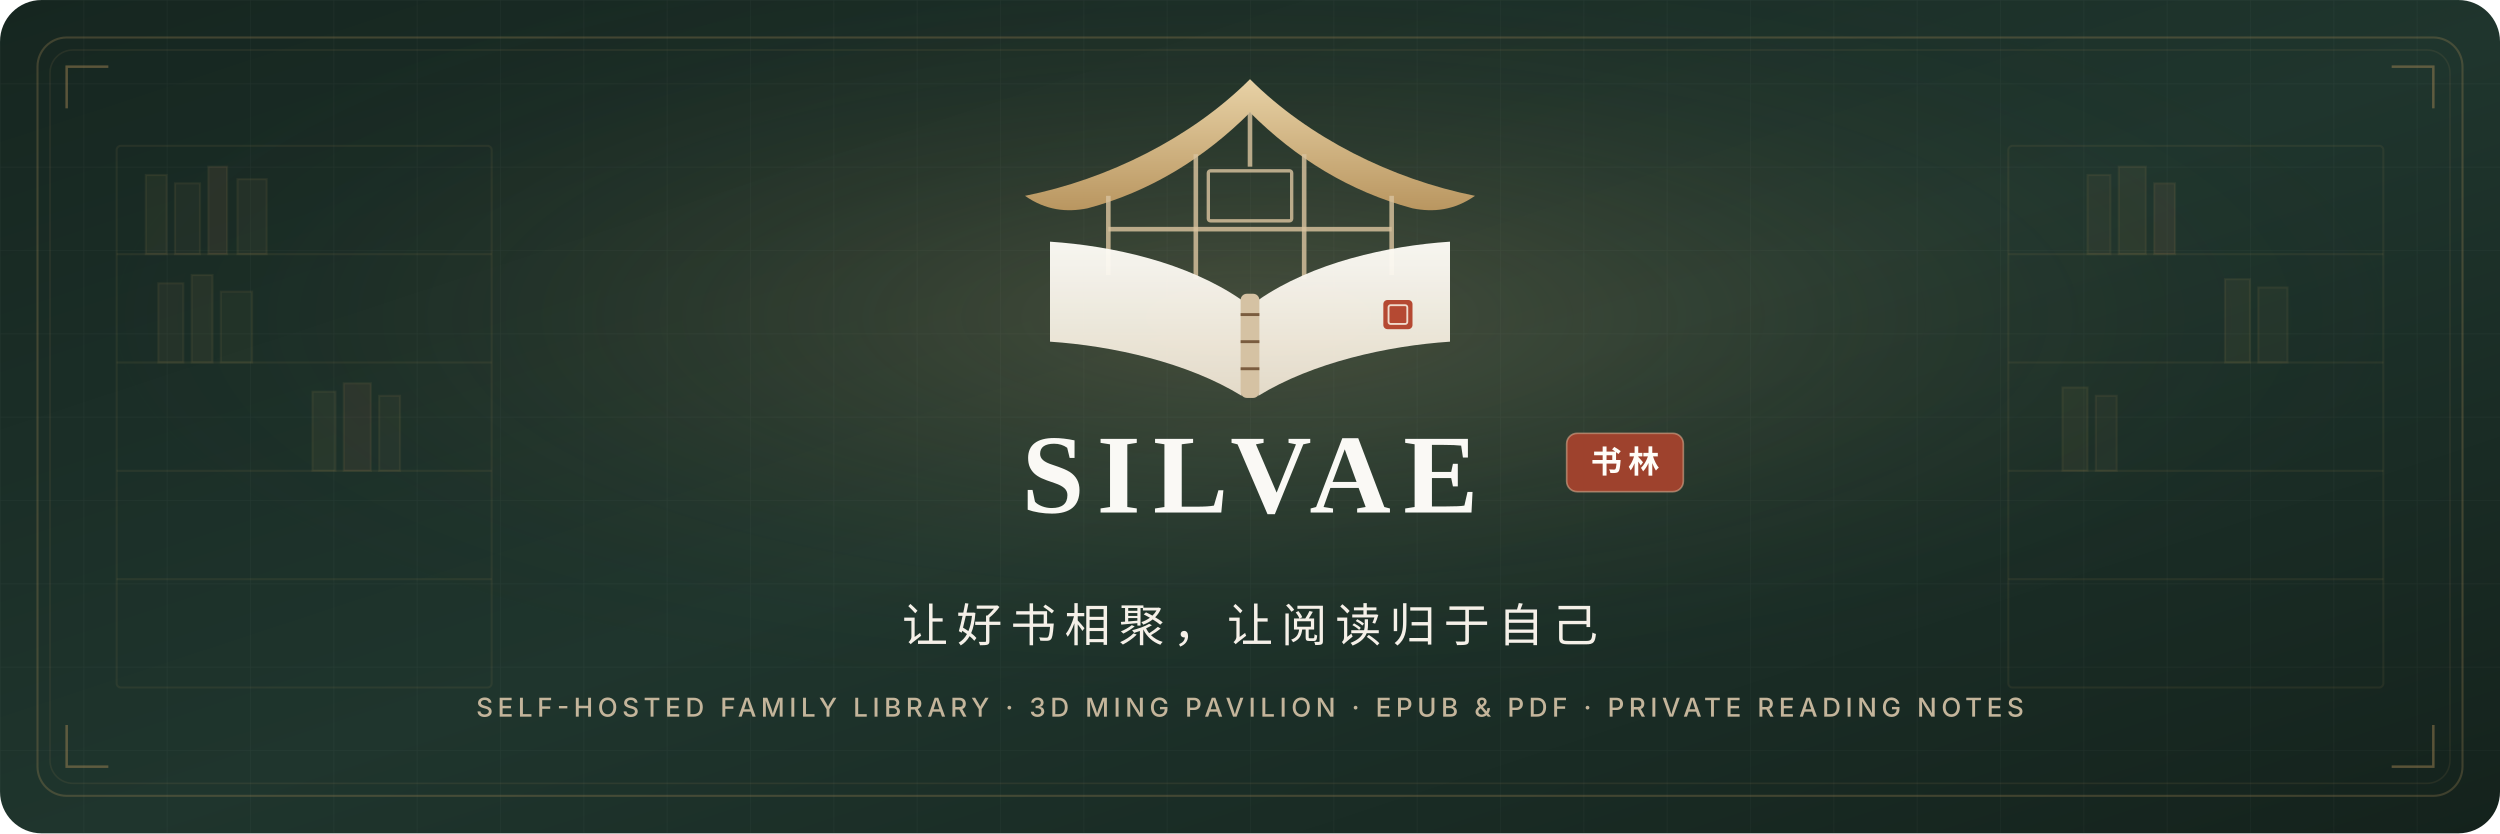
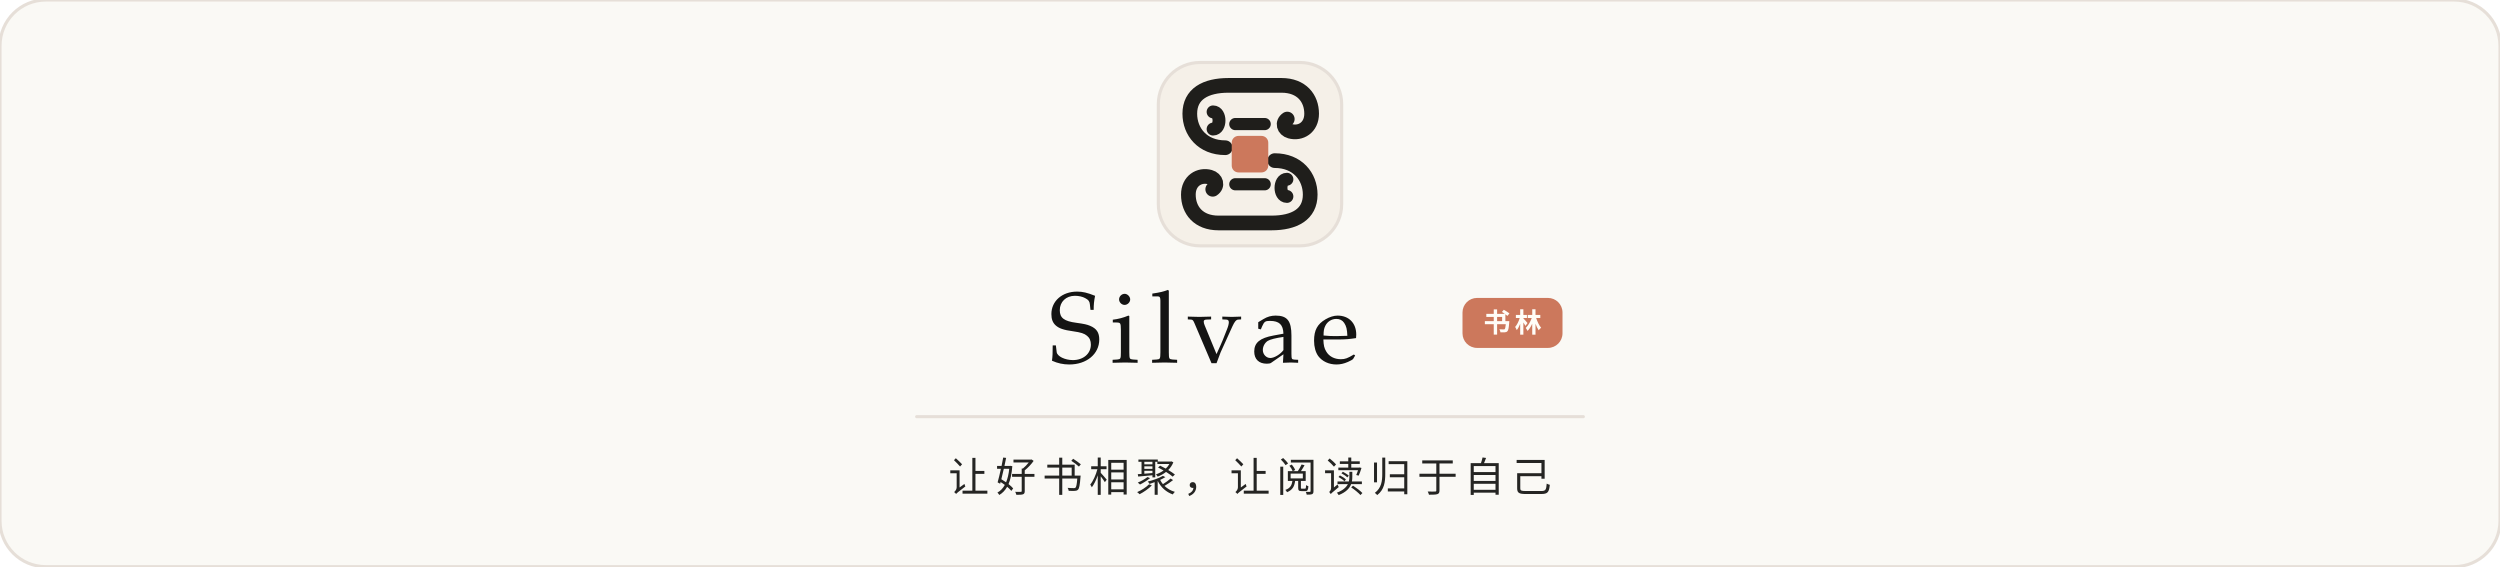
- <svg xmlns="http://www.w3.org/2000/svg" viewBox="0 0 1200 400" width="100%" height="100%" role="img" aria-label="Silvae · 书林 — 让好书相聚，让阅读归于自己">
-   <defs>
-     <linearGradient id="bgGrad" x1="0%" y1="0%" x2="100%" y2="100%">
-       <stop offset="0%" stop-color="#162620" />
-       <stop offset="52%" stop-color="#1F352D" />
-       <stop offset="100%" stop-color="#14221C" />
-     </linearGradient>
-     <radialGradient id="amberGlow" cx="50%" cy="38%" r="48%">
-       <stop offset="0%" stop-color="#D4AF7A" stop-opacity="0.22" />
-       <stop offset="55%" stop-color="#AE8C57" stop-opacity="0.07" />
-       <stop offset="100%" stop-color="#162620" stop-opacity="0" />
-     </radialGradient>
-     <linearGradient id="goldLine" x1="0%" y1="0%" x2="100%" y2="0%">
-       <stop offset="0%" stop-color="#AE8C57" stop-opacity="0" />
-       <stop offset="20%" stop-color="#AE8C57" stop-opacity="0.65" />
-       <stop offset="50%" stop-color="#E6C994" stop-opacity="0.95" />
-       <stop offset="80%" stop-color="#AE8C57" stop-opacity="0.65" />
-       <stop offset="100%" stop-color="#AE8C57" stop-opacity="0" />
-     </linearGradient>
-     <linearGradient id="paperGrad" x1="0%" y1="0%" x2="0%" y2="100%">
-       <stop offset="0%" stop-color="#FFFDF8" />
-       <stop offset="100%" stop-color="#EAE0CE" />
-     </linearGradient>
-     <linearGradient id="eaveGrad" x1="0%" y1="0%" x2="0%" y2="100%">
-       <stop offset="0%" stop-color="#E8D2A6" />
-       <stop offset="100%" stop-color="#B99660" />
-     </linearGradient>
-     <pattern id="latticeGrid" width="40" height="40" patternUnits="userSpaceOnUse">
-       <path d="M 40 0 L 0 0 0 40" fill="none" stroke="#EAE0CE" stroke-width="0.6" stroke-opacity="0.045" />
-     </pattern>
-   </defs>
-   <rect width="1200" height="400" rx="20" fill="url(#bgGrad)" />
-   <rect width="1200" height="400" rx="20" fill="url(#latticeGrid)" />
-   <rect width="1200" height="400" rx="20" fill="url(#amberGlow)" />
-   <rect x="18" y="18" width="1164" height="364" rx="14" fill="none" stroke="#AE8C57" stroke-opacity="0.28" stroke-width="1" />
-   <rect x="24" y="24" width="1152" height="352" rx="11" fill="none" stroke="#AE8C57" stroke-opacity="0.12" stroke-width="0.75" />
-   <g stroke="#AE8C57" stroke-opacity="0.45" stroke-width="1.2" fill="none">
-     <path d="M 32 52 L 32 32 L 52 32" />
-     <path d="M 1168 52 L 1168 32 L 1148 32" />
-     <path d="M 32 348 L 32 368 L 52 368" />
-     <path d="M 1168 348 L 1168 368 L 1148 368" />
-   </g>
-   <g stroke="#AE8C57" stroke-opacity="0.1" stroke-width="1" fill="none">
-     <rect x="56" y="70" width="180" height="260" rx="2" />
-     <line x1="56" y1="122" x2="236" y2="122" />
-     <line x1="56" y1="174" x2="236" y2="174" />
-     <line x1="56" y1="226" x2="236" y2="226" />
-     <line x1="56" y1="278" x2="236" y2="278" />
-     <rect x="70" y="84" width="10" height="38" fill="#AE8C57" fill-opacity="0.08" />
-     <rect x="84" y="88" width="12" height="34" fill="#AE8C57" fill-opacity="0.06" />
-     <rect x="100" y="80" width="9" height="42" fill="#CC785C" fill-opacity="0.1" />
-     <rect x="114" y="86" width="14" height="36" fill="#AE8C57" fill-opacity="0.07" />
-     <rect x="76" y="136" width="12" height="38" fill="#AE8C57" fill-opacity="0.07" />
-     <rect x="92" y="132" width="10" height="42" fill="#AE8C57" fill-opacity="0.09" />
-     <rect x="106" y="140" width="15" height="34" fill="#AE8C57" fill-opacity="0.05" />
-     <rect x="150" y="188" width="11" height="38" fill="#AE8C57" fill-opacity="0.08" />
-     <rect x="165" y="184" width="13" height="42" fill="#CC785C" fill-opacity="0.09" />
-     <rect x="182" y="190" width="10" height="36" fill="#AE8C57" fill-opacity="0.06" />
-     <rect x="964" y="70" width="180" height="260" rx="2" />
-     <line x1="964" y1="122" x2="1144" y2="122" />
-     <line x1="964" y1="174" x2="1144" y2="174" />
-     <line x1="964" y1="226" x2="1144" y2="226" />
-     <line x1="964" y1="278" x2="1144" y2="278" />
-     <rect x="1002" y="84" width="11" height="38" fill="#AE8C57" fill-opacity="0.07" />
-     <rect x="1017" y="80" width="13" height="42" fill="#AE8C57" fill-opacity="0.09" />
-     <rect x="1034" y="88" width="10" height="34" fill="#CC785C" fill-opacity="0.1" />
-     <rect x="1068" y="134" width="12" height="40" fill="#AE8C57" fill-opacity="0.08" />
-     <rect x="1084" y="138" width="14" height="36" fill="#AE8C57" fill-opacity="0.06" />
-     <rect x="990" y="186" width="12" height="40" fill="#AE8C57" fill-opacity="0.08" />
-     <rect x="1006" y="190" width="10" height="36" fill="#AE8C57" fill-opacity="0.06" />
-   </g>
-   <g transform="translate(600, 96)">
-     <path d="M 0 -58 C -28 -30, -68 -10, -108 -2 C -98 5, -88 6, -78 4 C -48 -4, -22 -20, 0 -42 C 22 -20, 48 -4, 78 4 C 88 6, 98 5, 108 -2 C 68 -10, 28 -30, 0 -58 Z" fill="url(#eaveGrad)" />
-     <g stroke="#D8C29D" stroke-width="2.2" stroke-opacity="0.82" fill="none">
-       <line x1="-68" y1="-2" x2="-68" y2="36" />
-       <line x1="68" y1="-2" x2="68" y2="36" />
-       <line x1="-26" y1="-22" x2="-26" y2="38" />
-       <line x1="26" y1="-22" x2="26" y2="38" />
-       <line x1="0" y1="-42" x2="0" y2="-16" />
-       <line x1="-68" y1="14" x2="68" y2="14" />
-       <rect x="-20" y="-14" width="40" height="24" rx="1" stroke-width="1.6" />
-     </g>
-     <path d="M -4 48 C -30 30, -66 22, -96 20 L -96 68 C -66 70, -30 78, -4 94 Z" fill="url(#paperGrad)" opacity="0.96" />
-     <path d="M 4 48 C 30 30, 66 22, 96 20 L 96 68 C 66 70, 30 78, 4 94 Z" fill="url(#paperGrad)" opacity="0.96" />
-     <rect x="-4.5" y="45" width="9" height="50" rx="3" fill="#D5C2A3" />
-     <line x1="-4.5" y1="55" x2="4.5" y2="55" stroke="#7A5C3E" stroke-width="1.4" />
-     <line x1="-4.5" y1="68" x2="4.5" y2="68" stroke="#7A5C3E" stroke-width="1.4" />
-     <line x1="-4.5" y1="81" x2="4.5" y2="81" stroke="#7A5C3E" stroke-width="1.4" />
-     <rect x="64" y="48" width="14" height="14" rx="2" fill="#B54932" />
-     <rect x="66.5" y="50.5" width="9" height="9" rx="1" fill="none" stroke="#FAF4E8" stroke-width="0.9" stroke-opacity="0.85" />
-   </g>
-   <g transform="translate(600, 246)" text-anchor="middle">
-     <text x="0" y="0" font-family="Georgia, 'Times New Roman', 'Noto Serif SC', 'Songti SC', serif" font-size="54" font-weight="600" letter-spacing="6" fill="#FAF9F5">SILVAE</text>
-     <g transform="translate(152, -38)">
-       <rect x="0" y="0" width="56" height="28" rx="5" fill="#9E422D" stroke="#D8A88C" stroke-width="0.8" stroke-opacity="0.6" />
-       <text x="28" y="19" font-family="'Noto Serif SC', 'Songti SC', 'STSong', serif" font-size="15" font-weight="600" letter-spacing="3" fill="#FFFDF8" text-anchor="middle">书林</text>
+ <svg xmlns="http://www.w3.org/2000/svg" viewBox="0 0 1200 272" width="100%" height="100%" role="img" aria-label="Silvae · 书林 — 让好书相聚，让阅读归于自己">
+   <rect width="1200" height="272" rx="22" fill="#FAF9F5" stroke="#E6DFD8" stroke-width="1.5" />
+   <g transform="translate(600, 74)">
+     <rect x="-44" y="-44" width="88" height="88" rx="20" fill="#F5F0E8" stroke="#E6DFD8" stroke-width="1.5" />
+     <g transform="scale(0.086)">
+       <path d="M -138 -36                C -265 -36, -336 -125, -336 -226                C -336 -336, -248 -384, -120 -384                H 176                C 288 -384, 344 -312, 344 -226                C 344 -148, 282 -112, 224 -128                C 188 -138, 178 -176, 208 -196" fill="none" stroke="#1F1E1B" stroke-width="82" stroke-linecap="round" stroke-linejoin="round" />
+       <path d="M 138 36                C 265 36, 336 125, 336 226                C 336 336, 248 384, 120 384                H -176                C -288 384, -344 312, -344 226                C -344 148, -282 112, -224 128                C -188 138, -178 176, -208 196" fill="none" stroke="#1F1E1B" stroke-width="82" stroke-linecap="round" stroke-linejoin="round" />
+       <path d="M -206 -236 C -162 -236, -162 -140, -206 -140" fill="none" stroke="#1F1E1B" stroke-width="72" stroke-linecap="round" />
+       <path d="M 206 236 C 162 236, 162 140, 206 140" fill="none" stroke="#1F1E1B" stroke-width="72" stroke-linecap="round" />
+       <line x1="-82" y1="-168" x2="82" y2="-168" stroke="#1F1E1B" stroke-width="68" stroke-linecap="round" />
+       <line x1="-82" y1="168" x2="82" y2="168" stroke="#1F1E1B" stroke-width="68" stroke-linecap="round" />
+       <rect x="-102" y="-102" width="204" height="204" rx="38" fill="#CC785C" />
    </g>
  </g>
-   <line x1="340" y1="272" x2="860" y2="272" stroke="url(#goldLine)" stroke-width="1.2" />
-   <text x="600" y="308" text-anchor="middle" font-family="'Noto Serif SC', 'Songti SC', 'PingFang SC', 'Microsoft YaHei', serif" font-size="22" font-weight="500" letter-spacing="4" fill="#F5F0E8">
+   <g transform="translate(600, 174)" text-anchor="middle">
+     <text x="-22" y="0" font-family="'Iowan Old Style', 'Palatino Linotype', Georgia, 'Noto Serif SC', serif" font-size="48" font-weight="500" letter-spacing="5" fill="#141413">Silvae</text>
+     <g transform="translate(102, -31)">
+       <rect x="0" y="0" width="48" height="24" rx="7" fill="#CC785C" />
+       <text x="24" y="16.5" font-family="'Noto Serif SC', 'Songti SC', 'PingFang SC', serif" font-size="13" font-weight="600" letter-spacing="2" fill="#FFFDF8" text-anchor="middle">书林</text>
+     </g>
+   </g>
+   <line x1="440" y1="200" x2="760" y2="200" stroke="#E6DFD8" stroke-width="1.5" stroke-linecap="round" />
+   <text x="600" y="236" text-anchor="middle" font-family="'Noto Serif SC', 'Songti SC', 'PingFang SC', serif" font-size="19.5" font-weight="500" letter-spacing="3" fill="#252523">
    让好书相聚，让阅读归于自己
  </text>
-   <text x="600" y="344" text-anchor="middle" font-family="-apple-system, BlinkMacSystemFont, 'Segoe UI', 'PingFang SC', sans-serif" font-size="12.5" font-weight="500" letter-spacing="2.2" fill="#C4B59B">
-     SELF-HOSTED FAMILY LIBRARY   ·   3D MING PAVILION   ·   EPUB &amp; PDF   ·   PRIVATE READING NOTES
-   </text>
</svg>
